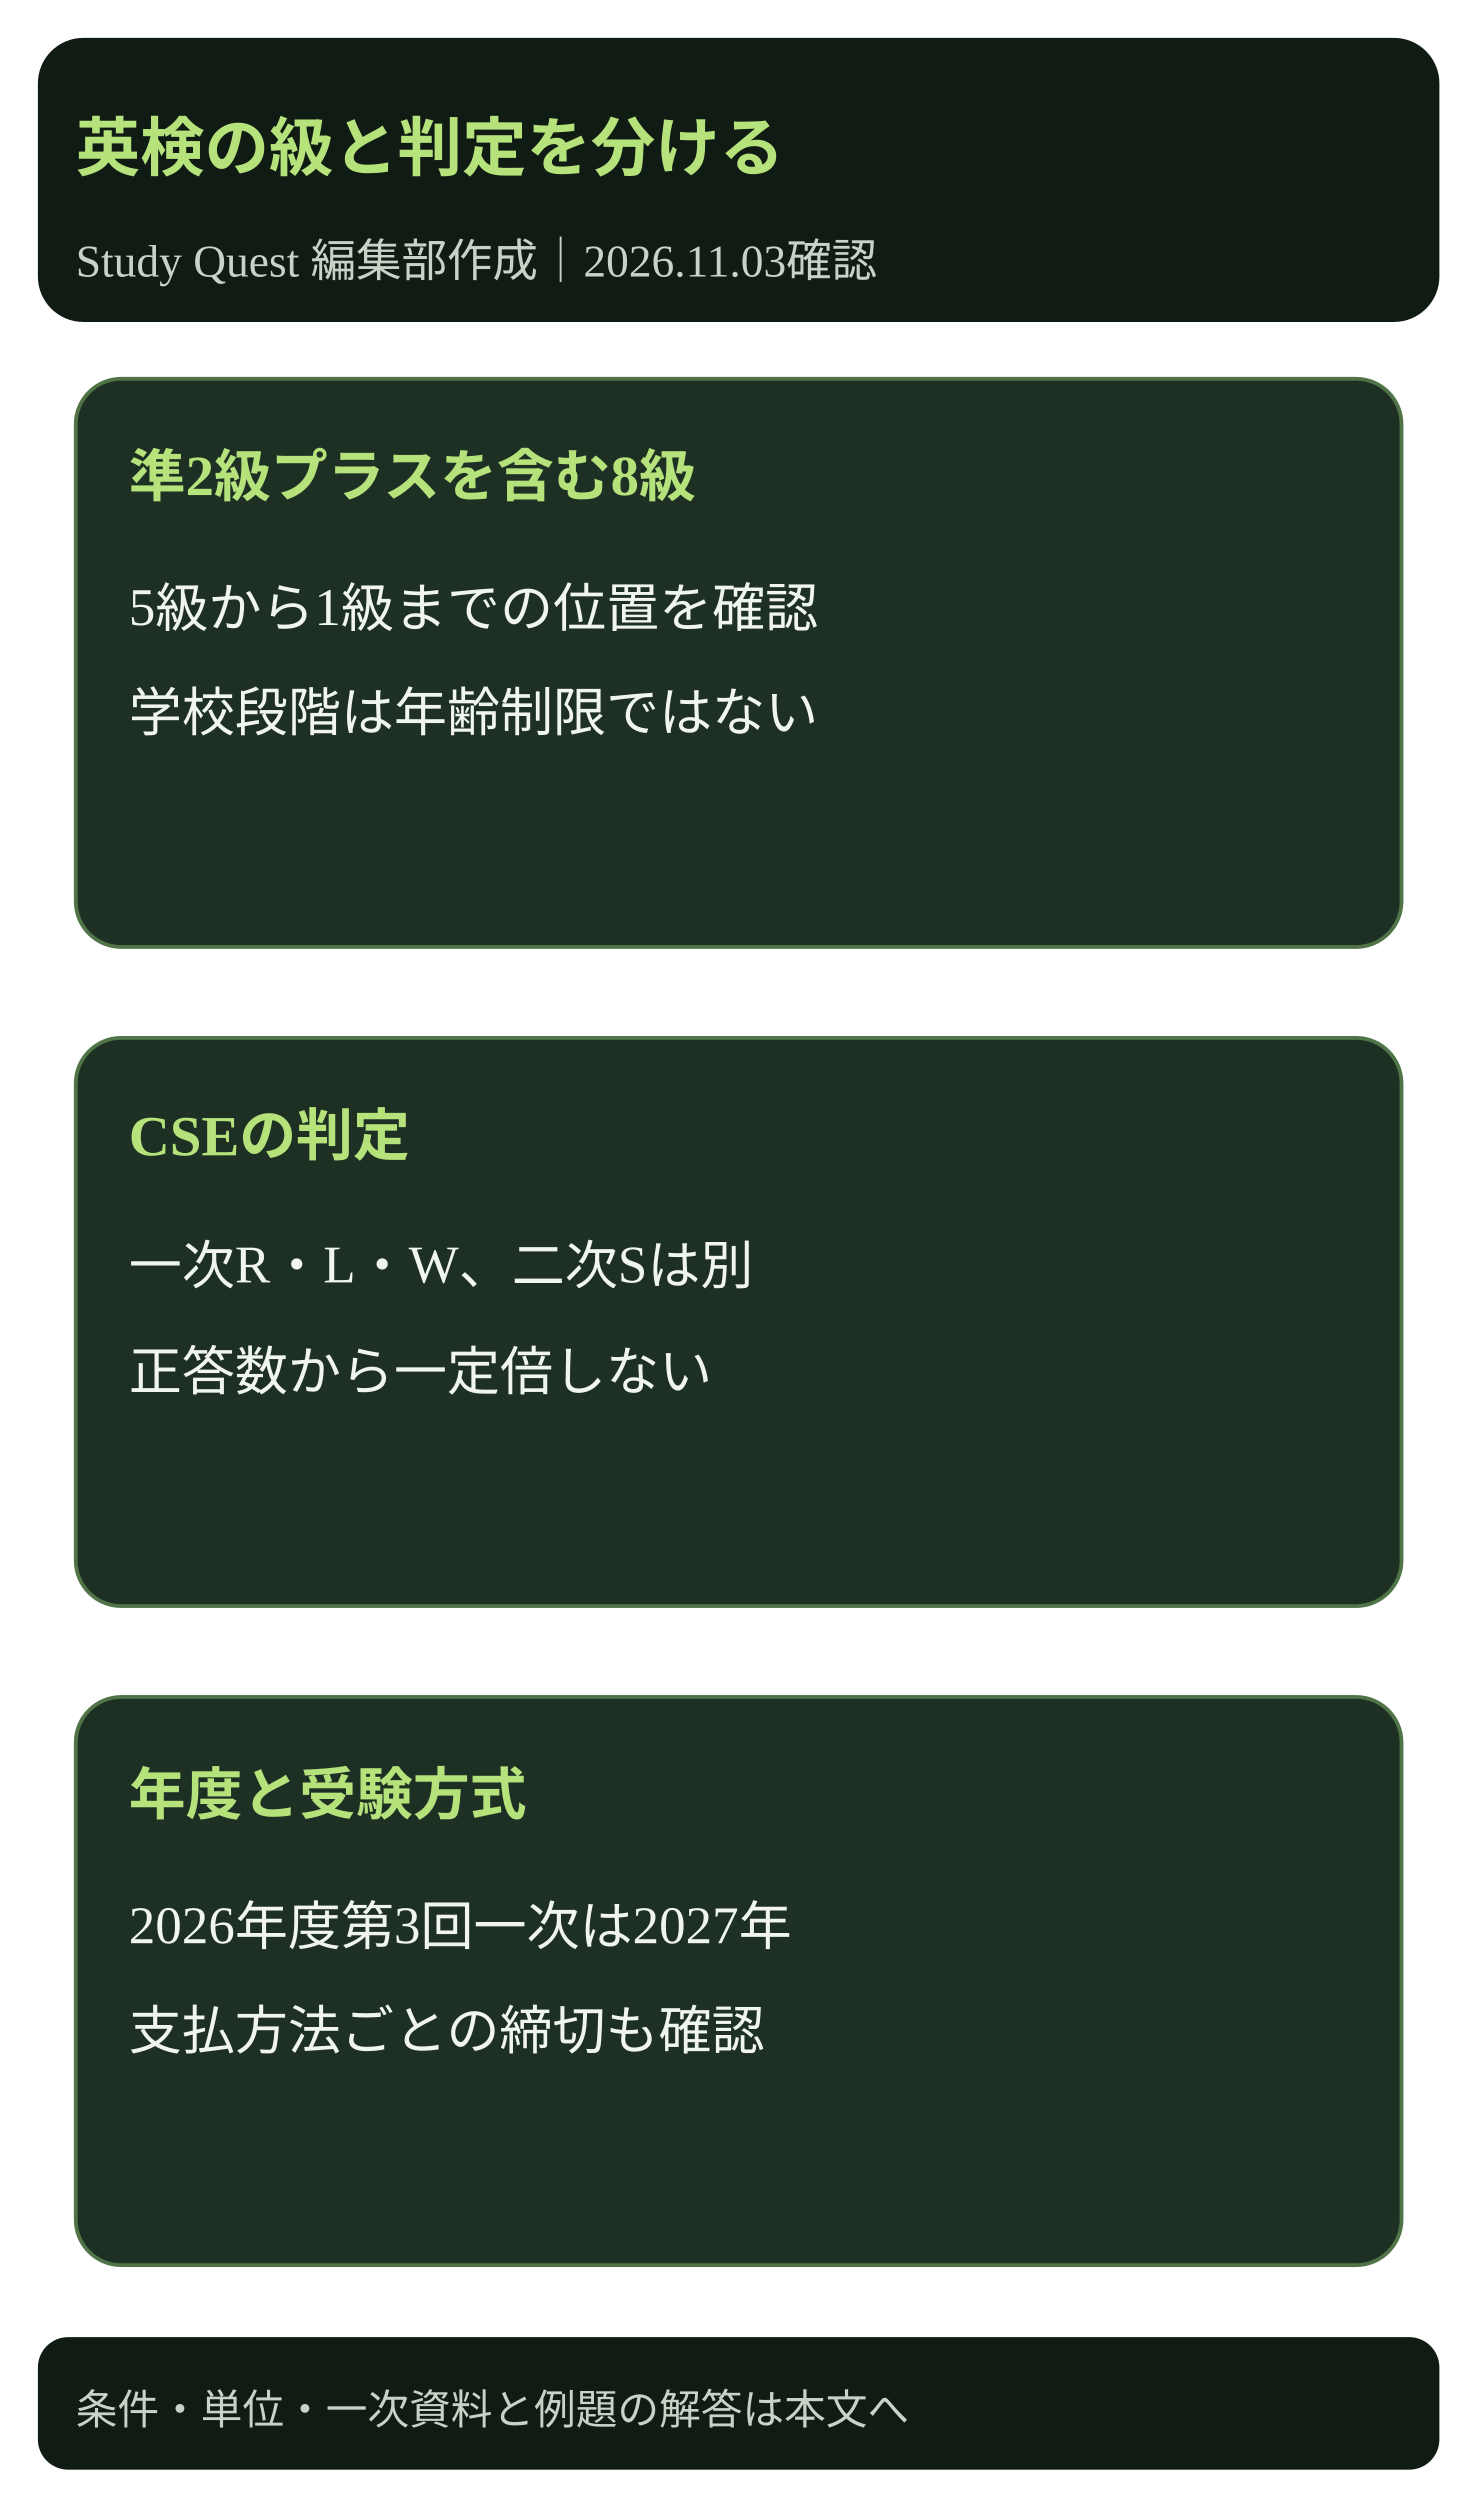
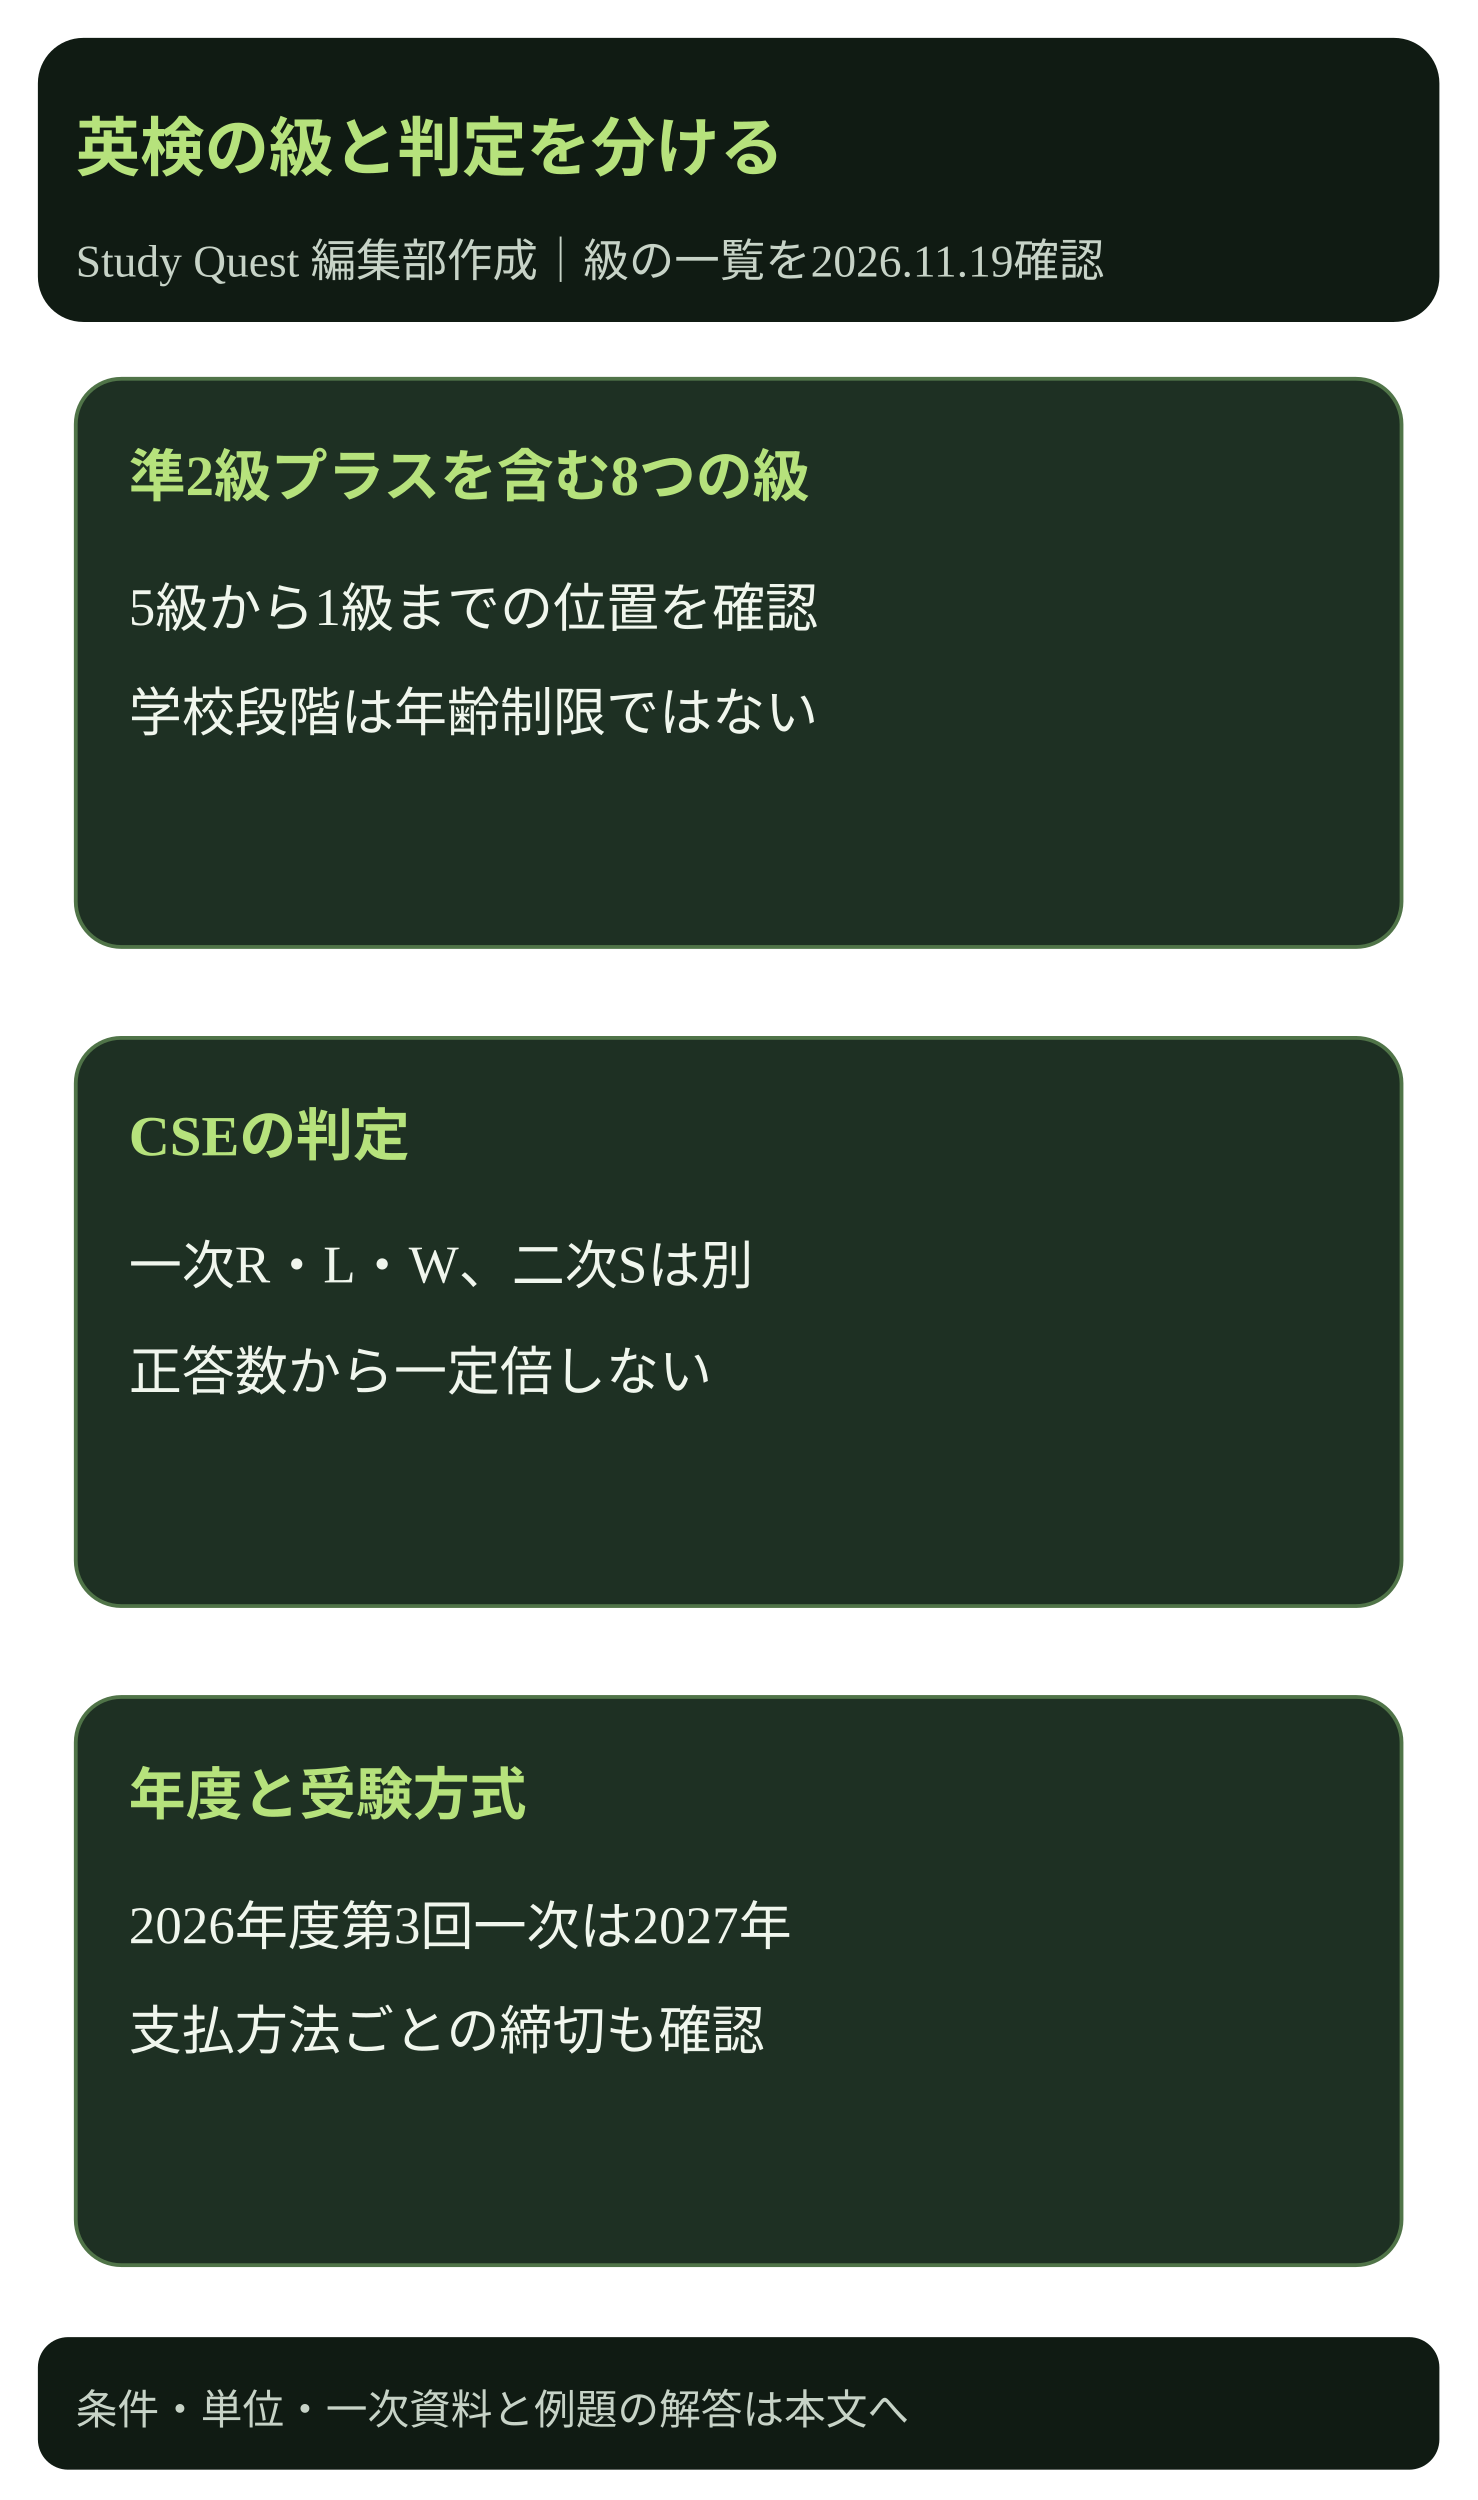
<svg xmlns="http://www.w3.org/2000/svg" width="390" height="660" viewBox="0 0 390 660" role="img" aria-labelledby="title desc">
  <rect x="10" y="10" width="370" height="75" rx="12" fill="#101B13" />
  <rect x="10" y="617" width="370" height="35" rx="8" fill="#101B13" />
  <g font-family="M PLUS 1, Hiragino Kaku Gothic ProN, sans-serif">
    <text x="20" y="45" font-size="17" font-weight="700" fill="#B6E27C">英検の級と判定を分ける</text>
-     <text x="20" y="73" font-size="12" fill="#C7D3C7">Study Quest 編集部作成｜2026.11.03確認</text>
+     <text x="20" y="73" font-size="12" fill="#C7D3C7">Study Quest 編集部作成｜級の一覧を2026.11.19確認</text>
    <rect x="20" y="100" width="350" height="150" rx="12" fill="#1E3023" stroke="#507448" />
-     <text x="34" y="131" font-size="15" font-weight="700" fill="#B6E27C">準2級プラスを含む8級</text>
+     <text x="34" y="131" font-size="15" font-weight="700" fill="#B6E27C">準2級プラスを含む8つの級</text>
    <text x="34" y="165" font-size="14" fill="#F0F6ED">5級から1級までの位置を確認</text>
    <text x="34" y="193" font-size="14" fill="#F0F6ED">学校段階は年齢制限ではない</text>
    <rect x="20" y="274" width="350" height="150" rx="12" fill="#1E3023" stroke="#507448" />
    <text x="34" y="305" font-size="15" font-weight="700" fill="#B6E27C">CSEの判定</text>
    <text x="34" y="339" font-size="14" fill="#F0F6ED">一次R・L・W、二次Sは別</text>
    <text x="34" y="367" font-size="14" fill="#F0F6ED">正答数から一定倍しない</text>
    <rect x="20" y="448" width="350" height="150" rx="12" fill="#1E3023" stroke="#507448" />
    <text x="34" y="479" font-size="15" font-weight="700" fill="#B6E27C">年度と受験方式</text>
    <text x="34" y="513" font-size="14" fill="#F0F6ED">2026年度第3回一次は2027年</text>
    <text x="34" y="541" font-size="14" fill="#F0F6ED">支払方法ごとの締切も確認</text>
    <text x="20" y="640" font-size="11" fill="#C7D3C7">条件・単位・一次資料と例題の解答は本文へ</text>
  </g>
</svg>
